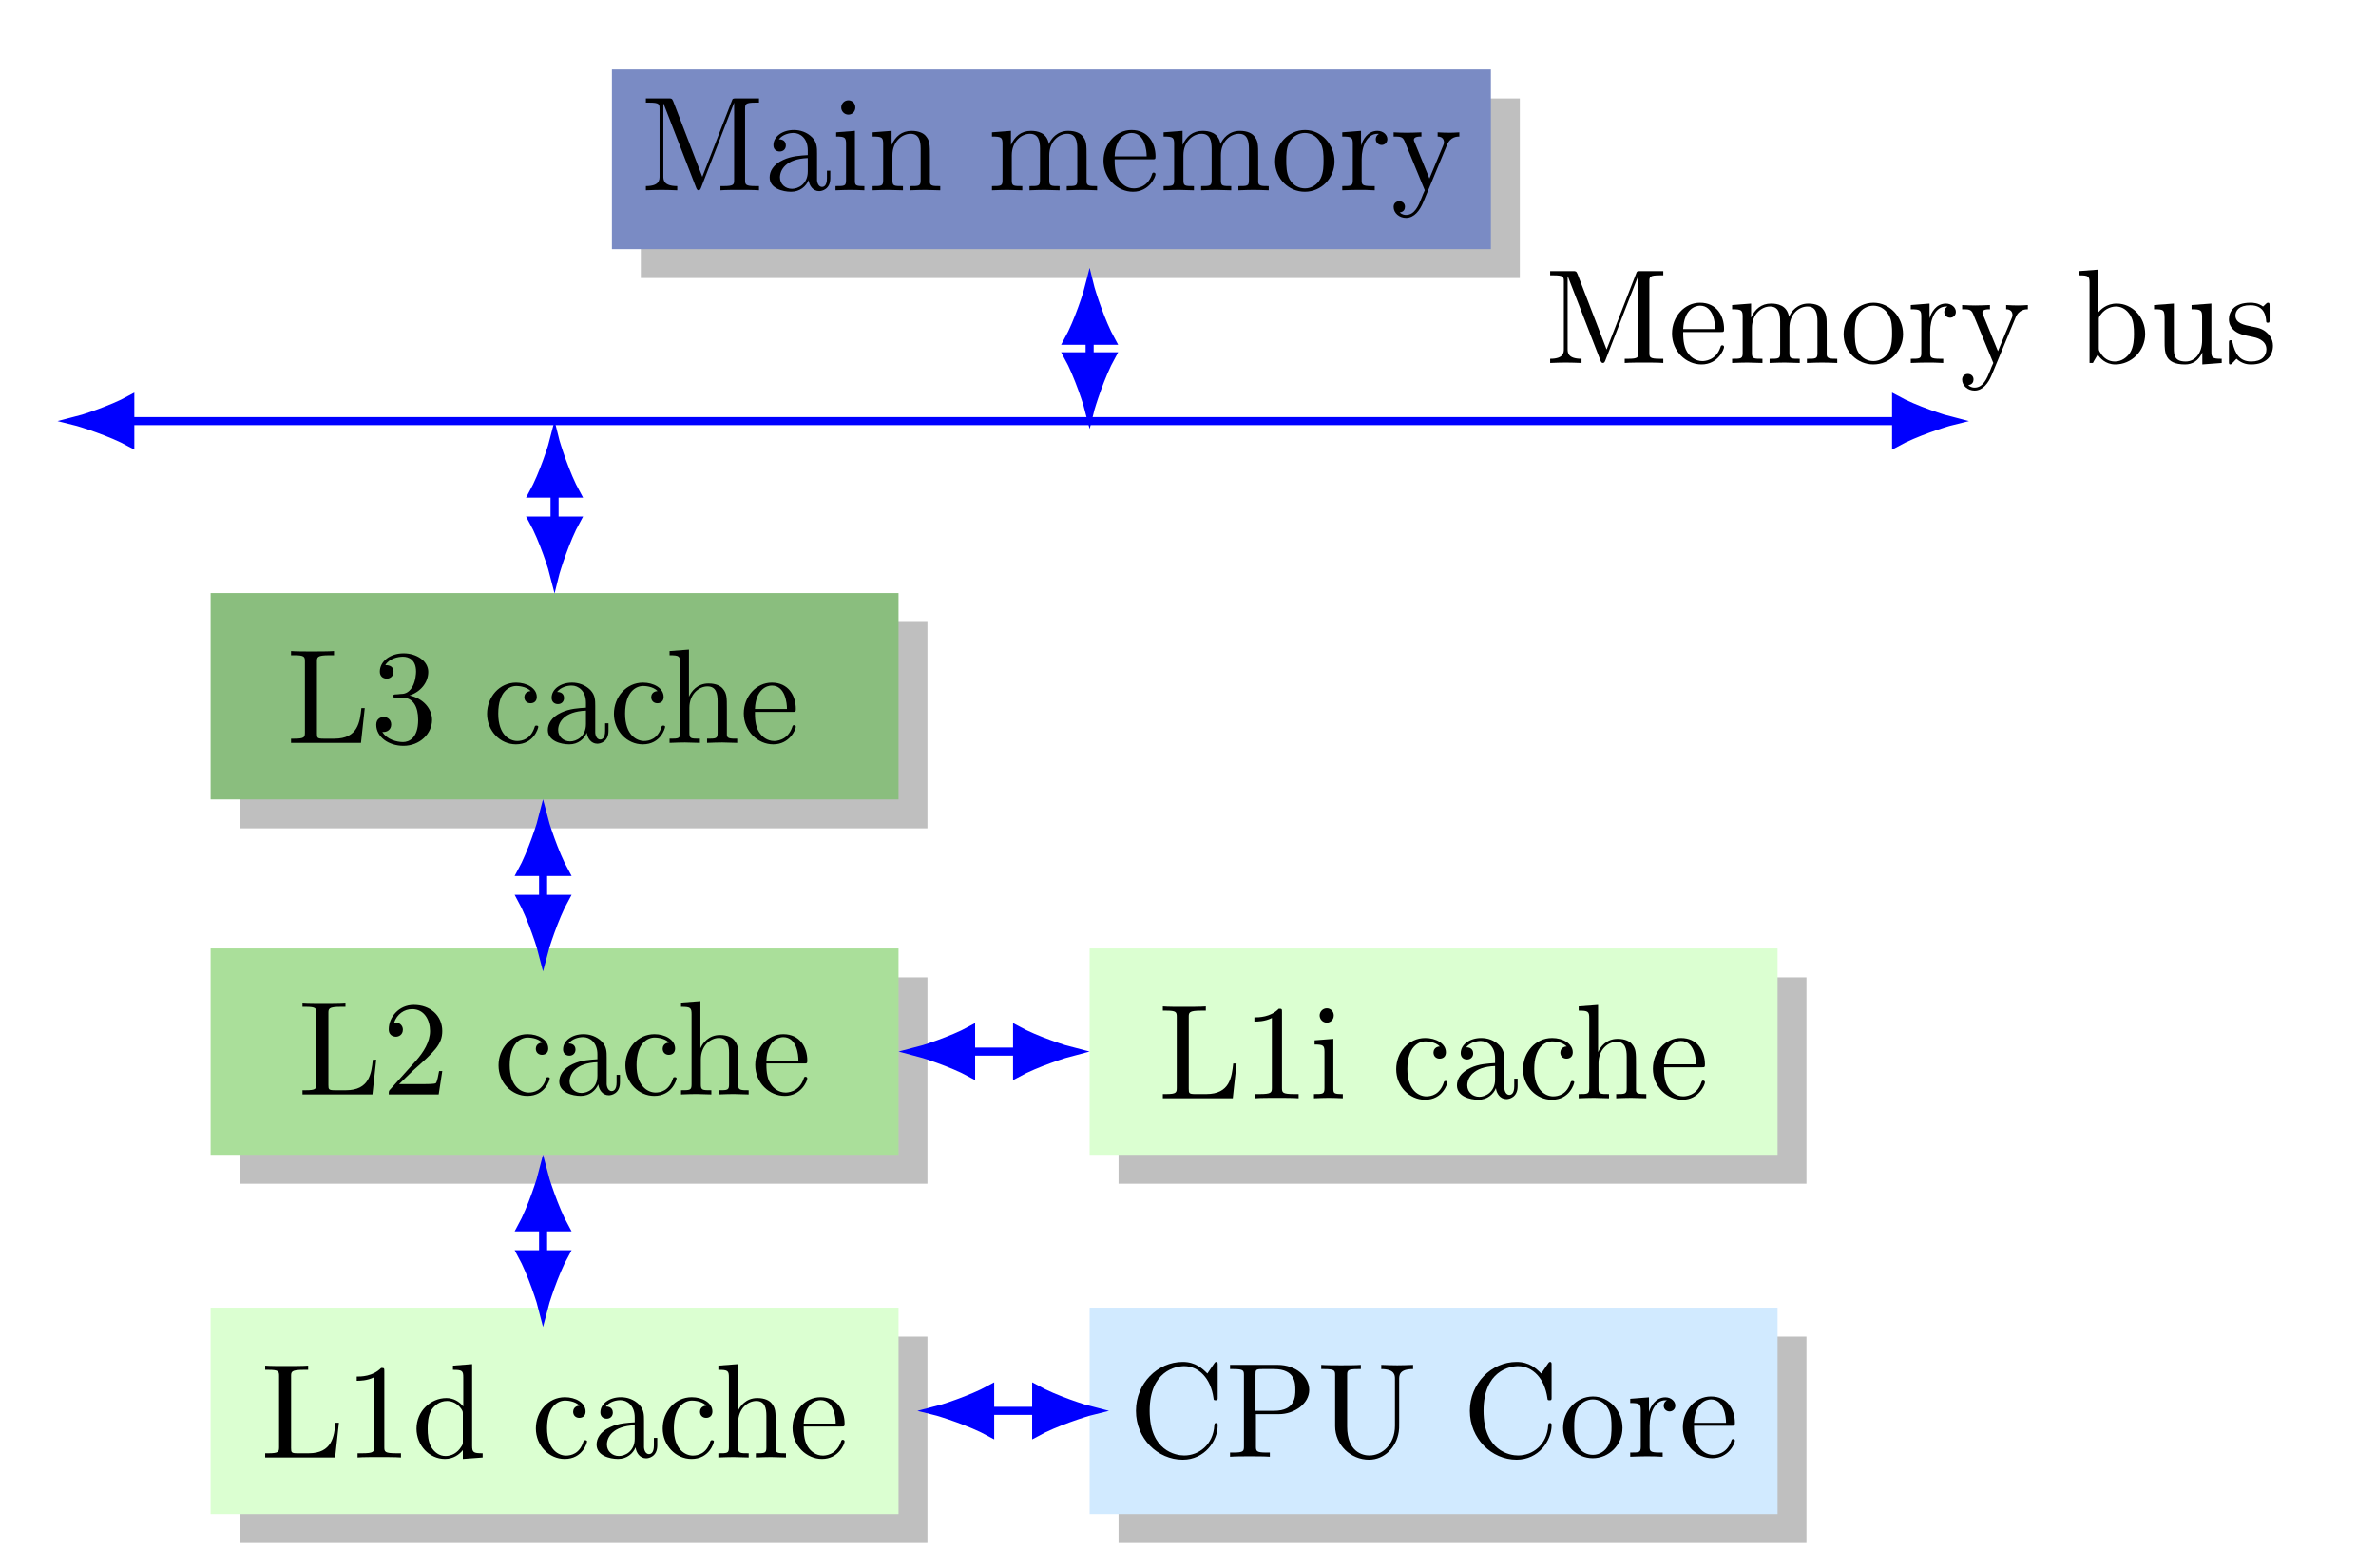
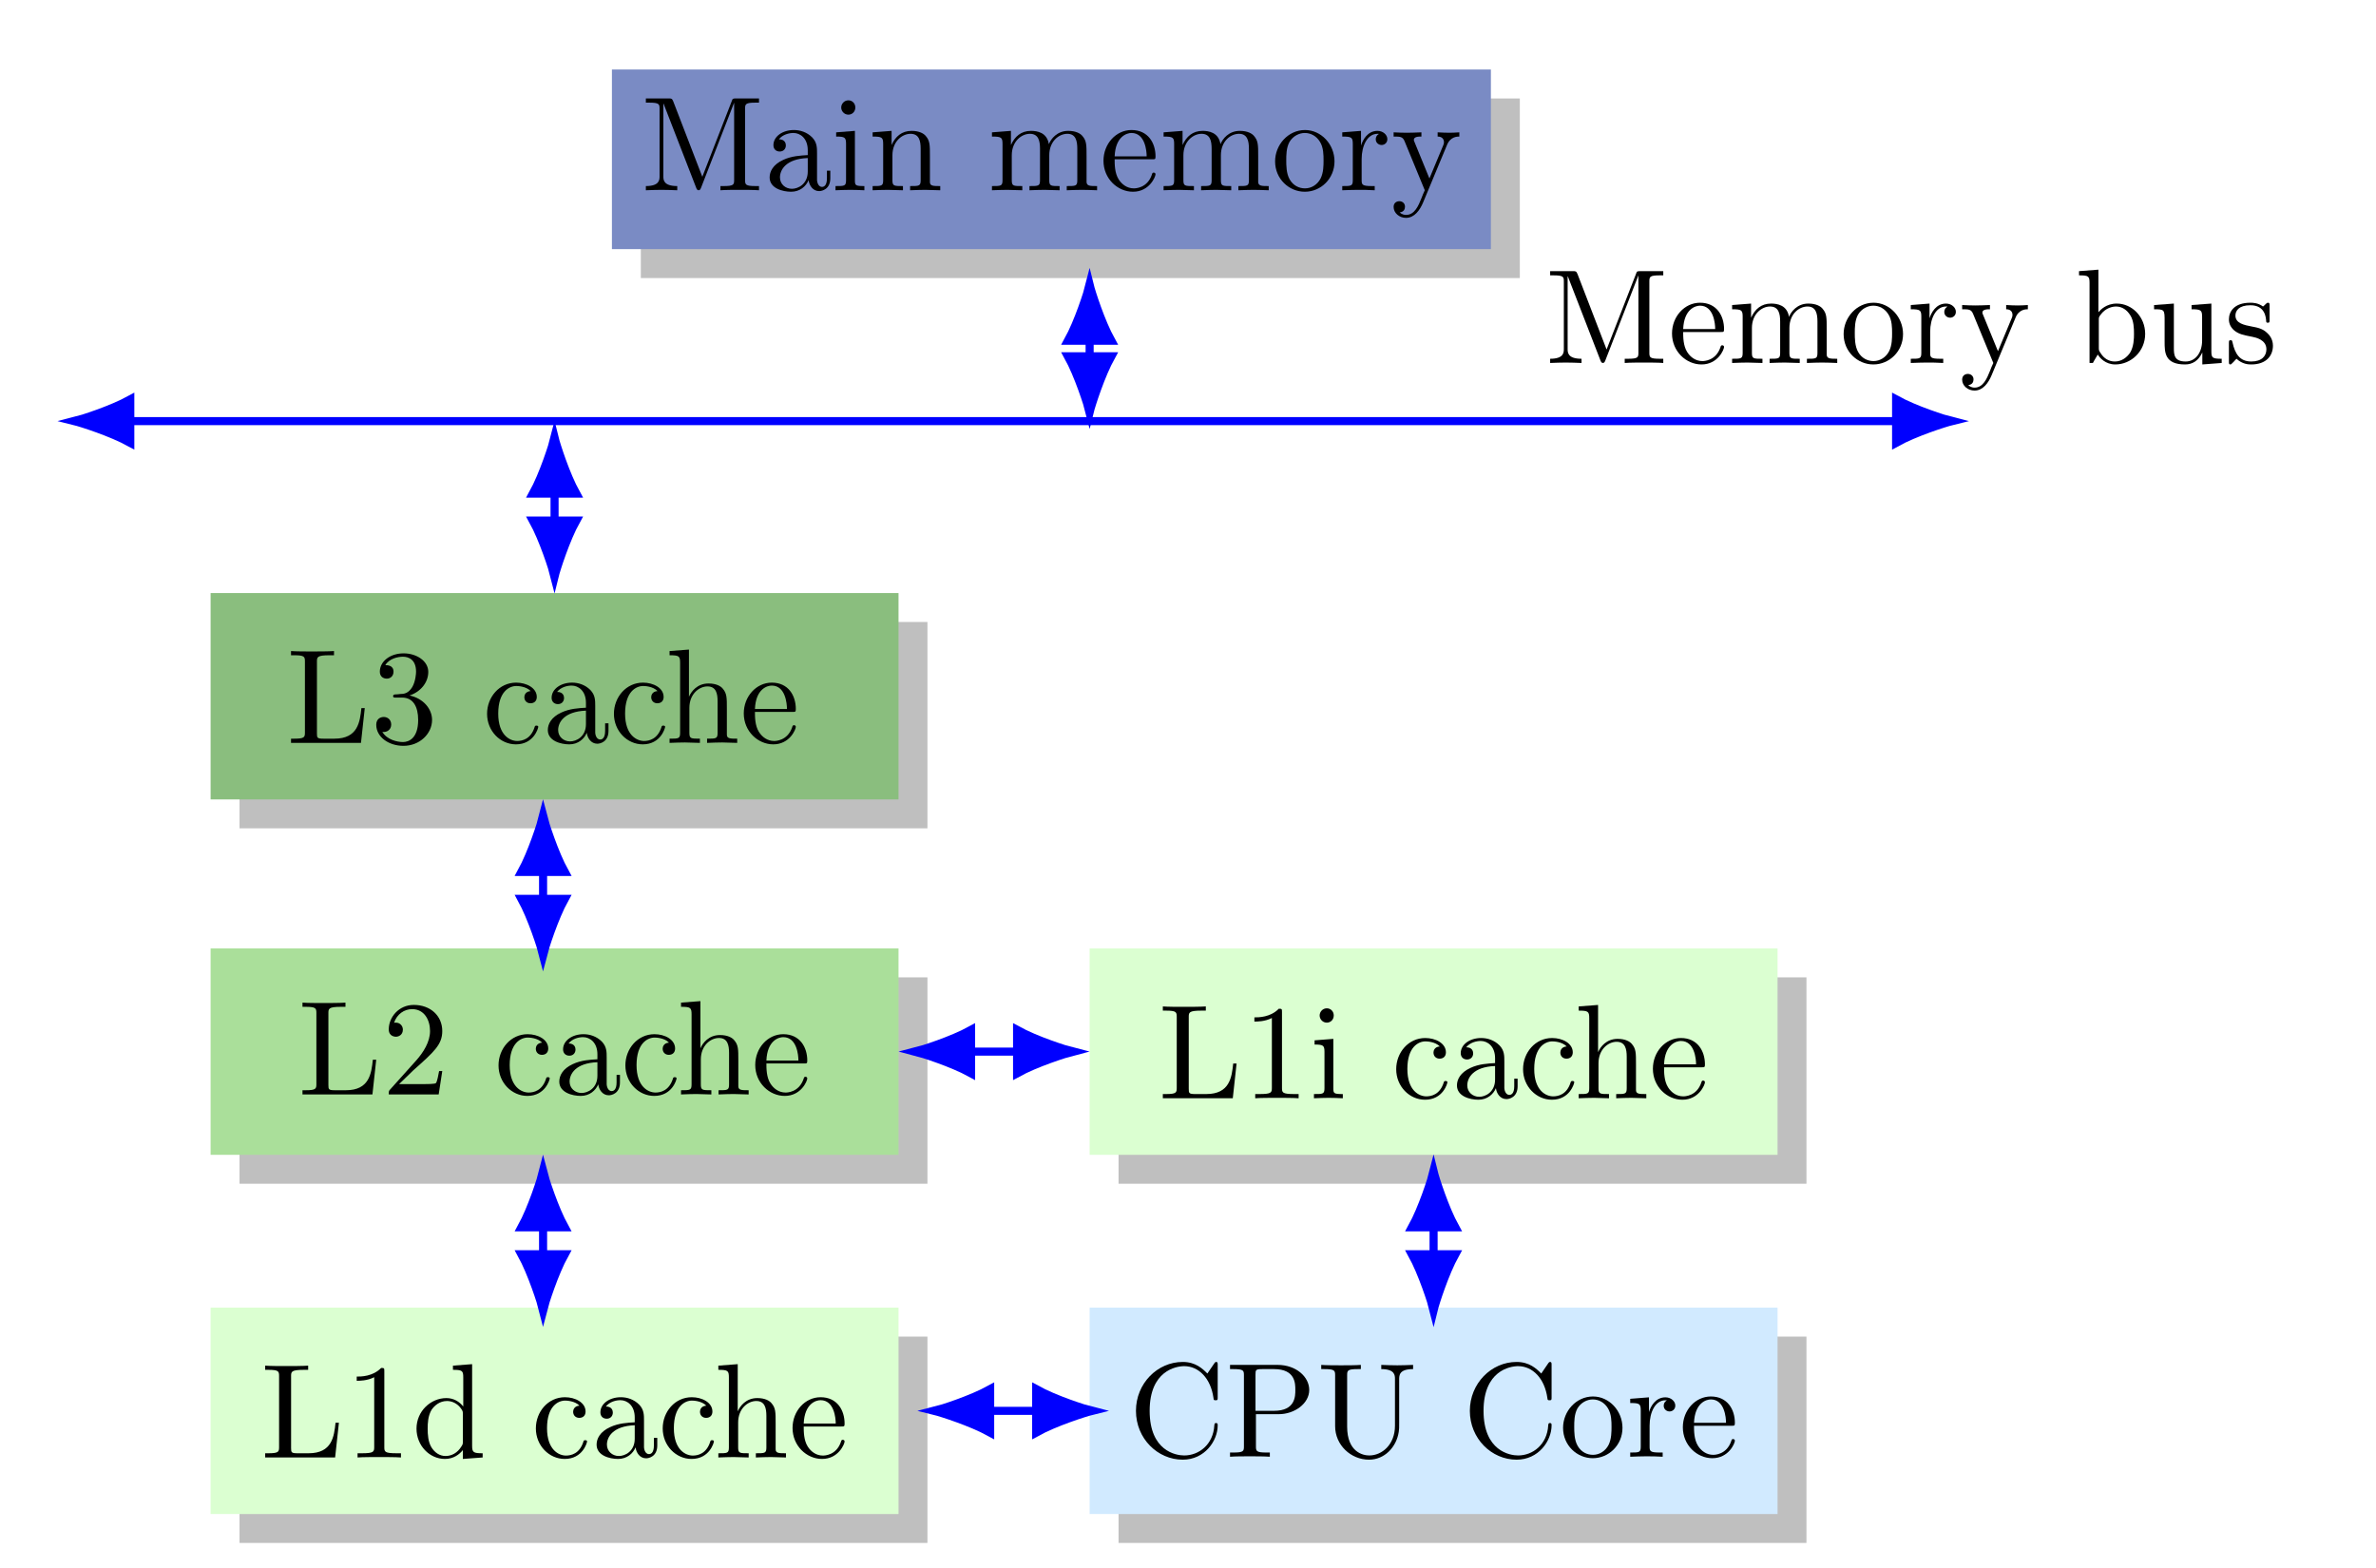
<svg xmlns="http://www.w3.org/2000/svg" xmlns:xlink="http://www.w3.org/1999/xlink" width="176.232pt" height="116.293pt" viewBox="0 0 176.232 116.293">
  <defs>
    <g>
      <g id="glyph-0-0">
        <path d="M 0.562 -3.406 C 0.562 -1.344 2.172 0.219 4.031 0.219 C 5.656 0.219 6.625 -1.172 6.625 -2.328 C 6.625 -2.422 6.625 -2.5 6.5 -2.5 C 6.391 -2.5 6.391 -2.438 6.375 -2.328 C 6.297 -0.906 5.234 -0.094 4.141 -0.094 C 3.531 -0.094 1.578 -0.422 1.578 -3.406 C 1.578 -6.375 3.531 -6.719 4.141 -6.719 C 5.219 -6.719 6.109 -5.812 6.312 -4.359 C 6.328 -4.219 6.328 -4.188 6.469 -4.188 C 6.625 -4.188 6.625 -4.219 6.625 -4.422 L 6.625 -6.781 C 6.625 -6.953 6.625 -7.031 6.516 -7.031 C 6.484 -7.031 6.438 -7.031 6.359 -6.906 L 5.859 -6.172 C 5.5 -6.531 4.984 -7.031 4.031 -7.031 C 2.156 -7.031 0.562 -5.438 0.562 -3.406 Z M 0.562 -3.406 " />
      </g>
      <g id="glyph-0-1">
        <path d="M 2.266 -3.156 L 3.953 -3.156 C 5.141 -3.156 6.219 -3.953 6.219 -4.953 C 6.219 -5.938 5.234 -6.812 3.875 -6.812 L 0.344 -6.812 L 0.344 -6.5 L 0.594 -6.5 C 1.359 -6.5 1.375 -6.391 1.375 -6.031 L 1.375 -0.781 C 1.375 -0.422 1.359 -0.312 0.594 -0.312 L 0.344 -0.312 L 0.344 0 C 0.703 -0.031 1.438 -0.031 1.812 -0.031 C 2.188 -0.031 2.938 -0.031 3.297 0 L 3.297 -0.312 L 3.047 -0.312 C 2.281 -0.312 2.266 -0.422 2.266 -0.781 Z M 2.234 -3.406 L 2.234 -6.094 C 2.234 -6.438 2.25 -6.5 2.719 -6.5 L 3.609 -6.5 C 5.188 -6.5 5.188 -5.438 5.188 -4.953 C 5.188 -4.484 5.188 -3.406 3.609 -3.406 Z M 2.234 -3.406 " />
      </g>
      <g id="glyph-0-2">
        <path d="M 5.797 -2.297 C 5.797 -0.891 4.828 -0.094 3.891 -0.094 C 3.422 -0.094 2.25 -0.344 2.25 -2.234 L 2.25 -6.031 C 2.25 -6.391 2.266 -6.5 3.031 -6.5 L 3.266 -6.5 L 3.266 -6.812 C 2.922 -6.781 2.188 -6.781 1.797 -6.781 C 1.422 -6.781 0.672 -6.781 0.328 -6.812 L 0.328 -6.5 L 0.562 -6.5 C 1.328 -6.5 1.359 -6.391 1.359 -6.031 L 1.359 -2.266 C 1.359 -0.875 2.516 0.219 3.875 0.219 C 5.016 0.219 5.906 -0.703 6.078 -1.844 C 6.109 -2.047 6.109 -2.141 6.109 -2.531 L 6.109 -5.719 C 6.109 -6.047 6.109 -6.5 7.141 -6.5 L 7.141 -6.812 C 6.781 -6.797 6.297 -6.781 5.969 -6.781 C 5.609 -6.781 5.141 -6.797 4.781 -6.812 L 4.781 -6.5 C 5.797 -6.5 5.797 -6.031 5.797 -5.766 Z M 5.797 -2.297 " />
      </g>
      <g id="glyph-0-3">
        <path d="M 4.688 -2.141 C 4.688 -3.406 3.703 -4.469 2.5 -4.469 C 1.25 -4.469 0.281 -3.375 0.281 -2.141 C 0.281 -0.844 1.312 0.109 2.484 0.109 C 3.688 0.109 4.688 -0.875 4.688 -2.141 Z M 2.5 -0.141 C 2.062 -0.141 1.625 -0.344 1.359 -0.812 C 1.109 -1.25 1.109 -1.859 1.109 -2.219 C 1.109 -2.609 1.109 -3.141 1.344 -3.578 C 1.609 -4.031 2.078 -4.25 2.484 -4.25 C 2.922 -4.25 3.344 -4.031 3.609 -3.594 C 3.875 -3.172 3.875 -2.594 3.875 -2.219 C 3.875 -1.859 3.875 -1.312 3.656 -0.875 C 3.422 -0.422 2.984 -0.141 2.5 -0.141 Z M 2.5 -0.141 " />
      </g>
      <g id="glyph-0-4">
        <path d="M 1.672 -3.312 L 1.672 -4.406 L 0.281 -4.297 L 0.281 -3.984 C 0.984 -3.984 1.062 -3.922 1.062 -3.422 L 1.062 -0.75 C 1.062 -0.312 0.953 -0.312 0.281 -0.312 L 0.281 0 C 0.672 -0.016 1.141 -0.031 1.422 -0.031 C 1.812 -0.031 2.281 -0.031 2.688 0 L 2.688 -0.312 L 2.469 -0.312 C 1.734 -0.312 1.719 -0.422 1.719 -0.781 L 1.719 -2.312 C 1.719 -3.297 2.141 -4.188 2.891 -4.188 C 2.953 -4.188 2.984 -4.188 3 -4.172 C 2.969 -4.172 2.766 -4.047 2.766 -3.781 C 2.766 -3.516 2.984 -3.359 3.203 -3.359 C 3.375 -3.359 3.625 -3.484 3.625 -3.797 C 3.625 -4.109 3.312 -4.406 2.891 -4.406 C 2.156 -4.406 1.797 -3.734 1.672 -3.312 Z M 1.672 -3.312 " />
      </g>
      <g id="glyph-0-5">
        <path d="M 1.109 -2.516 C 1.172 -4 2.016 -4.25 2.359 -4.25 C 3.375 -4.25 3.484 -2.906 3.484 -2.516 Z M 1.109 -2.297 L 3.891 -2.297 C 4.109 -2.297 4.141 -2.297 4.141 -2.516 C 4.141 -3.5 3.594 -4.469 2.359 -4.469 C 1.203 -4.469 0.281 -3.438 0.281 -2.188 C 0.281 -0.859 1.328 0.109 2.469 0.109 C 3.688 0.109 4.141 -1 4.141 -1.188 C 4.141 -1.281 4.062 -1.312 4 -1.312 C 3.922 -1.312 3.891 -1.25 3.875 -1.172 C 3.531 -0.141 2.625 -0.141 2.531 -0.141 C 2.031 -0.141 1.641 -0.438 1.406 -0.812 C 1.109 -1.281 1.109 -1.938 1.109 -2.297 Z M 1.109 -2.297 " />
      </g>
      <g id="glyph-0-6">
        <path d="M 2.406 -6.594 C 2.312 -6.812 2.281 -6.812 2.047 -6.812 L 0.375 -6.812 L 0.375 -6.5 L 0.609 -6.5 C 1.375 -6.5 1.391 -6.391 1.391 -6.031 L 1.391 -1.047 C 1.391 -0.781 1.391 -0.312 0.375 -0.312 L 0.375 0 C 0.719 -0.016 1.203 -0.031 1.531 -0.031 C 1.859 -0.031 2.359 -0.016 2.703 0 L 2.703 -0.312 C 1.672 -0.312 1.672 -0.781 1.672 -1.047 L 1.672 -6.422 L 1.688 -6.422 L 4.094 -0.219 C 4.141 -0.094 4.188 0 4.281 0 C 4.391 0 4.422 -0.078 4.469 -0.188 L 6.922 -6.5 L 6.922 -0.781 C 6.922 -0.422 6.906 -0.312 6.141 -0.312 L 5.906 -0.312 L 5.906 0 C 6.266 -0.031 6.953 -0.031 7.344 -0.031 C 7.719 -0.031 8.391 -0.031 8.766 0 L 8.766 -0.312 L 8.516 -0.312 C 7.75 -0.312 7.734 -0.422 7.734 -0.781 L 7.734 -6.031 C 7.734 -6.391 7.75 -6.5 8.516 -6.5 L 8.766 -6.5 L 8.766 -6.812 L 7.078 -6.812 C 6.812 -6.812 6.812 -6.797 6.75 -6.625 L 4.562 -1 Z M 2.406 -6.594 " />
      </g>
      <g id="glyph-0-7">
        <path d="M 3.312 -0.75 C 3.359 -0.359 3.625 0.062 4.094 0.062 C 4.312 0.062 4.922 -0.078 4.922 -0.891 L 4.922 -1.453 L 4.672 -1.453 L 4.672 -0.891 C 4.672 -0.312 4.422 -0.25 4.312 -0.25 C 3.984 -0.25 3.938 -0.703 3.938 -0.75 L 3.938 -2.734 C 3.938 -3.156 3.938 -3.547 3.578 -3.922 C 3.188 -4.312 2.688 -4.469 2.219 -4.469 C 1.391 -4.469 0.703 -4 0.703 -3.344 C 0.703 -3.047 0.906 -2.875 1.172 -2.875 C 1.453 -2.875 1.625 -3.078 1.625 -3.328 C 1.625 -3.453 1.578 -3.781 1.109 -3.781 C 1.391 -4.141 1.875 -4.25 2.188 -4.25 C 2.688 -4.25 3.25 -3.859 3.25 -2.969 L 3.25 -2.609 C 2.734 -2.578 2.047 -2.547 1.422 -2.25 C 0.672 -1.906 0.422 -1.391 0.422 -0.953 C 0.422 -0.141 1.391 0.109 2.016 0.109 C 2.672 0.109 3.125 -0.297 3.312 -0.75 Z M 3.25 -2.391 L 3.25 -1.391 C 3.25 -0.453 2.531 -0.109 2.078 -0.109 C 1.594 -0.109 1.188 -0.453 1.188 -0.953 C 1.188 -1.5 1.609 -2.328 3.25 -2.391 Z M 3.25 -2.391 " />
      </g>
      <g id="glyph-0-8">
        <path d="M 1.766 -4.406 L 0.375 -4.297 L 0.375 -3.984 C 1.016 -3.984 1.109 -3.922 1.109 -3.438 L 1.109 -0.75 C 1.109 -0.312 1 -0.312 0.328 -0.312 L 0.328 0 C 0.641 -0.016 1.188 -0.031 1.422 -0.031 C 1.781 -0.031 2.125 -0.016 2.469 0 L 2.469 -0.312 C 1.797 -0.312 1.766 -0.359 1.766 -0.75 Z M 1.797 -6.141 C 1.797 -6.453 1.562 -6.672 1.281 -6.672 C 0.969 -6.672 0.75 -6.406 0.75 -6.141 C 0.75 -5.875 0.969 -5.609 1.281 -5.609 C 1.562 -5.609 1.797 -5.828 1.797 -6.141 Z M 1.797 -6.141 " />
      </g>
      <g id="glyph-0-9">
        <path d="M 1.094 -3.422 L 1.094 -0.75 C 1.094 -0.312 0.984 -0.312 0.312 -0.312 L 0.312 0 C 0.672 -0.016 1.172 -0.031 1.453 -0.031 C 1.703 -0.031 2.219 -0.016 2.562 0 L 2.562 -0.312 C 1.891 -0.312 1.781 -0.312 1.781 -0.75 L 1.781 -2.594 C 1.781 -3.625 2.5 -4.188 3.125 -4.188 C 3.766 -4.188 3.875 -3.656 3.875 -3.078 L 3.875 -0.75 C 3.875 -0.312 3.766 -0.312 3.094 -0.312 L 3.094 0 C 3.438 -0.016 3.953 -0.031 4.219 -0.031 C 4.469 -0.031 5 -0.016 5.328 0 L 5.328 -0.312 C 4.812 -0.312 4.562 -0.312 4.562 -0.609 L 4.562 -2.516 C 4.562 -3.375 4.562 -3.672 4.25 -4.031 C 4.109 -4.203 3.781 -4.406 3.203 -4.406 C 2.469 -4.406 2 -3.984 1.719 -3.359 L 1.719 -4.406 L 0.312 -4.297 L 0.312 -3.984 C 1.016 -3.984 1.094 -3.922 1.094 -3.422 Z M 1.094 -3.422 " />
      </g>
      <g id="glyph-0-10">
        <path d="M 1.094 -3.422 L 1.094 -0.75 C 1.094 -0.312 0.984 -0.312 0.312 -0.312 L 0.312 0 C 0.672 -0.016 1.172 -0.031 1.453 -0.031 C 1.703 -0.031 2.219 -0.016 2.562 0 L 2.562 -0.312 C 1.891 -0.312 1.781 -0.312 1.781 -0.75 L 1.781 -2.594 C 1.781 -3.625 2.5 -4.188 3.125 -4.188 C 3.766 -4.188 3.875 -3.656 3.875 -3.078 L 3.875 -0.75 C 3.875 -0.312 3.766 -0.312 3.094 -0.312 L 3.094 0 C 3.438 -0.016 3.953 -0.031 4.219 -0.031 C 4.469 -0.031 5 -0.016 5.328 0 L 5.328 -0.312 C 4.672 -0.312 4.562 -0.312 4.562 -0.75 L 4.562 -2.594 C 4.562 -3.625 5.266 -4.188 5.906 -4.188 C 6.531 -4.188 6.641 -3.656 6.641 -3.078 L 6.641 -0.75 C 6.641 -0.312 6.531 -0.312 5.859 -0.312 L 5.859 0 C 6.203 -0.016 6.719 -0.031 6.984 -0.031 C 7.25 -0.031 7.766 -0.016 8.109 0 L 8.109 -0.312 C 7.594 -0.312 7.344 -0.312 7.328 -0.609 L 7.328 -2.516 C 7.328 -3.375 7.328 -3.672 7.016 -4.031 C 6.875 -4.203 6.547 -4.406 5.969 -4.406 C 5.141 -4.406 4.688 -3.812 4.531 -3.422 C 4.391 -4.297 3.656 -4.406 3.203 -4.406 C 2.469 -4.406 2 -3.984 1.719 -3.359 L 1.719 -4.406 L 0.312 -4.297 L 0.312 -3.984 C 1.016 -3.984 1.094 -3.922 1.094 -3.422 Z M 1.094 -3.422 " />
      </g>
      <g id="glyph-0-11">
        <path d="M 4.141 -3.344 C 4.391 -3.984 4.906 -3.984 5.062 -3.984 L 5.062 -4.297 C 4.828 -4.281 4.547 -4.266 4.312 -4.266 C 4.141 -4.266 3.672 -4.281 3.453 -4.297 L 3.453 -3.984 C 3.766 -3.984 3.922 -3.812 3.922 -3.562 C 3.922 -3.453 3.906 -3.438 3.859 -3.312 L 2.844 -0.875 L 1.75 -3.547 C 1.703 -3.656 1.688 -3.688 1.688 -3.734 C 1.688 -3.984 2.047 -3.984 2.25 -3.984 L 2.25 -4.297 C 1.984 -4.281 1.328 -4.266 1.156 -4.266 C 0.891 -4.266 0.484 -4.281 0.188 -4.297 L 0.188 -3.984 C 0.672 -3.984 0.859 -3.984 1 -3.641 L 2.5 0 C 2.438 0.125 2.297 0.453 2.25 0.594 C 2.031 1.141 1.75 1.828 1.109 1.828 C 1.062 1.828 0.828 1.828 0.641 1.641 C 0.953 1.609 1.031 1.391 1.031 1.219 C 1.031 0.969 0.844 0.812 0.609 0.812 C 0.406 0.812 0.188 0.938 0.188 1.234 C 0.188 1.688 0.609 2.047 1.109 2.047 C 1.734 2.047 2.141 1.469 2.375 0.906 Z M 4.141 -3.344 " />
      </g>
      <g id="glyph-0-12">
        <path d="M 5.797 -2.578 L 5.547 -2.578 C 5.438 -1.562 5.297 -0.312 3.547 -0.312 L 2.734 -0.312 C 2.266 -0.312 2.25 -0.375 2.25 -0.703 L 2.25 -6.016 C 2.25 -6.359 2.25 -6.5 3.188 -6.5 L 3.516 -6.5 L 3.516 -6.812 C 3.156 -6.781 2.25 -6.781 1.844 -6.781 C 1.453 -6.781 0.672 -6.781 0.328 -6.812 L 0.328 -6.5 L 0.562 -6.5 C 1.328 -6.5 1.359 -6.391 1.359 -6.031 L 1.359 -0.781 C 1.359 -0.422 1.328 -0.312 0.562 -0.312 L 0.328 -0.312 L 0.328 0 L 5.516 0 Z M 5.797 -2.578 " />
      </g>
      <g id="glyph-0-13">
        <path d="M 2.938 -6.375 C 2.938 -6.625 2.938 -6.641 2.703 -6.641 C 2.078 -6 1.203 -6 0.891 -6 L 0.891 -5.688 C 1.094 -5.688 1.672 -5.688 2.188 -5.953 L 2.188 -0.781 C 2.188 -0.422 2.156 -0.312 1.266 -0.312 L 0.953 -0.312 L 0.953 0 C 1.297 -0.031 2.156 -0.031 2.562 -0.031 C 2.953 -0.031 3.828 -0.031 4.172 0 L 4.172 -0.312 L 3.859 -0.312 C 2.953 -0.312 2.938 -0.422 2.938 -0.781 Z M 2.938 -6.375 " />
      </g>
      <g id="glyph-0-14">
        <path d="M 1.172 -2.172 C 1.172 -3.797 1.984 -4.219 2.516 -4.219 C 2.609 -4.219 3.234 -4.203 3.578 -3.844 C 3.172 -3.812 3.109 -3.516 3.109 -3.391 C 3.109 -3.125 3.297 -2.938 3.562 -2.938 C 3.828 -2.938 4.031 -3.094 4.031 -3.406 C 4.031 -4.078 3.266 -4.469 2.5 -4.469 C 1.25 -4.469 0.344 -3.391 0.344 -2.156 C 0.344 -0.875 1.328 0.109 2.484 0.109 C 3.812 0.109 4.141 -1.094 4.141 -1.188 C 4.141 -1.281 4.031 -1.281 4 -1.281 C 3.922 -1.281 3.891 -1.25 3.875 -1.188 C 3.594 -0.266 2.938 -0.141 2.578 -0.141 C 2.047 -0.141 1.172 -0.562 1.172 -2.172 Z M 1.172 -2.172 " />
      </g>
      <g id="glyph-0-15">
        <path d="M 1.094 -0.75 C 1.094 -0.312 0.984 -0.312 0.312 -0.312 L 0.312 0 C 0.672 -0.016 1.172 -0.031 1.453 -0.031 C 1.703 -0.031 2.219 -0.016 2.562 0 L 2.562 -0.312 C 1.891 -0.312 1.781 -0.312 1.781 -0.75 L 1.781 -2.594 C 1.781 -3.625 2.5 -4.188 3.125 -4.188 C 3.766 -4.188 3.875 -3.656 3.875 -3.078 L 3.875 -0.75 C 3.875 -0.312 3.766 -0.312 3.094 -0.312 L 3.094 0 C 3.438 -0.016 3.953 -0.031 4.219 -0.031 C 4.469 -0.031 5 -0.016 5.328 0 L 5.328 -0.312 C 4.812 -0.312 4.562 -0.312 4.562 -0.609 L 4.562 -2.516 C 4.562 -3.375 4.562 -3.672 4.25 -4.031 C 4.109 -4.203 3.781 -4.406 3.203 -4.406 C 2.359 -4.406 1.922 -3.812 1.75 -3.422 L 1.75 -6.922 L 0.312 -6.812 L 0.312 -6.5 C 1.016 -6.5 1.094 -6.438 1.094 -5.938 Z M 1.094 -0.75 " />
      </g>
      <g id="glyph-0-16">
        <path d="M 1.719 -3.766 L 1.719 -6.922 L 0.281 -6.812 L 0.281 -6.5 C 0.984 -6.5 1.062 -6.438 1.062 -5.938 L 1.062 0 L 1.312 0 C 1.312 -0.016 1.391 -0.156 1.672 -0.625 C 1.812 -0.391 2.234 0.109 2.969 0.109 C 4.156 0.109 5.188 -0.875 5.188 -2.156 C 5.188 -3.422 4.219 -4.406 3.078 -4.406 C 2.297 -4.406 1.875 -3.938 1.719 -3.766 Z M 1.75 -1.141 L 1.75 -3.188 C 1.75 -3.375 1.75 -3.391 1.859 -3.547 C 2.25 -4.109 2.797 -4.188 3.031 -4.188 C 3.484 -4.188 3.844 -3.922 4.078 -3.547 C 4.344 -3.141 4.359 -2.578 4.359 -2.156 C 4.359 -1.797 4.344 -1.203 4.062 -0.75 C 3.844 -0.438 3.469 -0.109 2.938 -0.109 C 2.484 -0.109 2.125 -0.344 1.891 -0.719 C 1.75 -0.922 1.75 -0.953 1.75 -1.141 Z M 1.75 -1.141 " />
      </g>
      <g id="glyph-0-17">
        <path d="M 3.891 -0.781 L 3.891 0.109 L 5.328 0 L 5.328 -0.312 C 4.641 -0.312 4.562 -0.375 4.562 -0.875 L 4.562 -4.406 L 3.094 -4.297 L 3.094 -3.984 C 3.781 -3.984 3.875 -3.922 3.875 -3.422 L 3.875 -1.656 C 3.875 -0.781 3.391 -0.109 2.656 -0.109 C 1.828 -0.109 1.781 -0.578 1.781 -1.094 L 1.781 -4.406 L 0.312 -4.297 L 0.312 -3.984 C 1.094 -3.984 1.094 -3.953 1.094 -3.078 L 1.094 -1.578 C 1.094 -0.797 1.094 0.109 2.609 0.109 C 3.172 0.109 3.609 -0.172 3.891 -0.781 Z M 3.891 -0.781 " />
      </g>
      <g id="glyph-0-18">
        <path d="M 2.078 -1.938 C 2.297 -1.891 3.109 -1.734 3.109 -1.016 C 3.109 -0.516 2.766 -0.109 1.984 -0.109 C 1.141 -0.109 0.781 -0.672 0.594 -1.531 C 0.562 -1.656 0.562 -1.688 0.453 -1.688 C 0.328 -1.688 0.328 -1.625 0.328 -1.453 L 0.328 -0.125 C 0.328 0.047 0.328 0.109 0.438 0.109 C 0.484 0.109 0.5 0.094 0.688 -0.094 C 0.703 -0.109 0.703 -0.125 0.891 -0.312 C 1.328 0.094 1.781 0.109 1.984 0.109 C 3.125 0.109 3.594 -0.562 3.594 -1.281 C 3.594 -1.797 3.297 -2.109 3.172 -2.219 C 2.844 -2.547 2.453 -2.625 2.031 -2.703 C 1.469 -2.812 0.812 -2.938 0.812 -3.516 C 0.812 -3.875 1.062 -4.281 1.922 -4.281 C 3.016 -4.281 3.078 -3.375 3.094 -3.078 C 3.094 -2.984 3.188 -2.984 3.203 -2.984 C 3.344 -2.984 3.344 -3.031 3.344 -3.219 L 3.344 -4.234 C 3.344 -4.391 3.344 -4.469 3.234 -4.469 C 3.188 -4.469 3.156 -4.469 3.031 -4.344 C 3 -4.312 2.906 -4.219 2.859 -4.188 C 2.484 -4.469 2.078 -4.469 1.922 -4.469 C 0.703 -4.469 0.328 -3.797 0.328 -3.234 C 0.328 -2.891 0.484 -2.609 0.75 -2.391 C 1.078 -2.141 1.359 -2.078 2.078 -1.938 Z M 2.078 -1.938 " />
      </g>
      <g id="glyph-0-19">
        <path d="M 3.781 -0.547 L 3.781 0.109 L 5.25 0 L 5.25 -0.312 C 4.562 -0.312 4.469 -0.375 4.469 -0.875 L 4.469 -6.922 L 3.047 -6.812 L 3.047 -6.5 C 3.734 -6.5 3.812 -6.438 3.812 -5.938 L 3.812 -3.781 C 3.531 -4.141 3.094 -4.406 2.562 -4.406 C 1.391 -4.406 0.344 -3.422 0.344 -2.141 C 0.344 -0.875 1.312 0.109 2.453 0.109 C 3.094 0.109 3.531 -0.234 3.781 -0.547 Z M 3.781 -3.219 L 3.781 -1.172 C 3.781 -1 3.781 -0.984 3.672 -0.812 C 3.375 -0.328 2.938 -0.109 2.5 -0.109 C 2.047 -0.109 1.688 -0.375 1.453 -0.75 C 1.203 -1.156 1.172 -1.719 1.172 -2.141 C 1.172 -2.5 1.188 -3.094 1.469 -3.547 C 1.688 -3.859 2.062 -4.188 2.609 -4.188 C 2.953 -4.188 3.375 -4.031 3.672 -3.594 C 3.781 -3.422 3.781 -3.406 3.781 -3.219 Z M 3.781 -3.219 " />
      </g>
      <g id="glyph-0-20">
        <path d="M 1.266 -0.766 L 2.328 -1.797 C 3.875 -3.172 4.469 -3.703 4.469 -4.703 C 4.469 -5.844 3.578 -6.641 2.359 -6.641 C 1.234 -6.641 0.5 -5.719 0.5 -4.828 C 0.5 -4.281 1 -4.281 1.031 -4.281 C 1.203 -4.281 1.547 -4.391 1.547 -4.812 C 1.547 -5.062 1.359 -5.328 1.016 -5.328 C 0.938 -5.328 0.922 -5.328 0.891 -5.312 C 1.109 -5.969 1.656 -6.328 2.234 -6.328 C 3.141 -6.328 3.562 -5.516 3.562 -4.703 C 3.562 -3.906 3.078 -3.125 2.516 -2.5 L 0.609 -0.375 C 0.5 -0.266 0.5 -0.234 0.5 0 L 4.203 0 L 4.469 -1.734 L 4.234 -1.734 C 4.172 -1.438 4.109 -1 4 -0.844 C 3.938 -0.766 3.281 -0.766 3.062 -0.766 Z M 1.266 -0.766 " />
      </g>
      <g id="glyph-0-21">
        <path d="M 2.891 -3.516 C 3.703 -3.781 4.281 -4.469 4.281 -5.266 C 4.281 -6.078 3.406 -6.641 2.453 -6.641 C 1.453 -6.641 0.688 -6.047 0.688 -5.281 C 0.688 -4.953 0.906 -4.766 1.203 -4.766 C 1.5 -4.766 1.703 -4.984 1.703 -5.281 C 1.703 -5.766 1.234 -5.766 1.094 -5.766 C 1.391 -6.266 2.047 -6.391 2.406 -6.391 C 2.828 -6.391 3.375 -6.172 3.375 -5.281 C 3.375 -5.156 3.344 -4.578 3.094 -4.141 C 2.797 -3.656 2.453 -3.625 2.203 -3.625 C 2.125 -3.609 1.891 -3.594 1.812 -3.594 C 1.734 -3.578 1.672 -3.562 1.672 -3.469 C 1.672 -3.359 1.734 -3.359 1.906 -3.359 L 2.344 -3.359 C 3.156 -3.359 3.531 -2.688 3.531 -1.703 C 3.531 -0.344 2.844 -0.062 2.406 -0.062 C 1.969 -0.062 1.219 -0.234 0.875 -0.812 C 1.219 -0.766 1.531 -0.984 1.531 -1.359 C 1.531 -1.719 1.266 -1.922 0.984 -1.922 C 0.734 -1.922 0.422 -1.781 0.422 -1.344 C 0.422 -0.438 1.344 0.219 2.438 0.219 C 3.656 0.219 4.562 -0.688 4.562 -1.703 C 4.562 -2.516 3.922 -3.297 2.891 -3.516 Z M 2.891 -3.516 " />
      </g>
    </g>
  </defs>
  <path fill-rule="nonzero" fill="rgb(50%, 50%, 50%)" fill-opacity="0.5" d="M 82.965 87.809 L 133.988 87.809 L 133.988 72.5 L 82.965 72.5 Z M 82.965 87.809 " />
  <path fill-rule="nonzero" fill="rgb(85.695%, 100%, 81.779%)" fill-opacity="1" d="M 80.82 85.664 L 131.844 85.664 L 131.844 70.355 L 80.82 70.355 Z M 80.82 85.664 " />
  <path fill-rule="nonzero" fill="rgb(50%, 50%, 50%)" fill-opacity="0.5" d="M 82.965 114.453 L 133.988 114.453 L 133.988 99.148 L 82.965 99.148 Z M 82.965 114.453 " />
  <path fill-rule="nonzero" fill="rgb(81.898%, 91.899%, 100%)" fill-opacity="1" d="M 80.82 112.309 L 131.844 112.309 L 131.844 97 L 80.82 97 Z M 80.82 112.309 " />
  <g fill="rgb(0%, 0%, 0%)" fill-opacity="1">
    <use xlink:href="#glyph-0-0" x="83.694" y="108.059" />
    <use xlink:href="#glyph-0-1" x="90.889" y="108.059" />
    <use xlink:href="#glyph-0-2" x="97.67" y="108.059" />
  </g>
  <g fill="rgb(0%, 0%, 0%)" fill-opacity="1">
    <use xlink:href="#glyph-0-0" x="108.459" y="108.059" />
    <use xlink:href="#glyph-0-3" x="115.654" y="108.059" />
    <use xlink:href="#glyph-0-4" x="120.635" y="108.059" />
    <use xlink:href="#glyph-0-5" x="124.538" y="108.059" />
  </g>
  <path fill-rule="nonzero" fill="rgb(50%, 50%, 50%)" fill-opacity="0.5" d="M 47.531 20.625 L 112.727 20.625 L 112.727 7.305 L 47.531 7.305 Z M 47.531 20.625 " />
  <path fill-rule="nonzero" fill="rgb(47.697%, 54.346%, 76.968%)" fill-opacity="1" d="M 45.387 18.48 L 110.582 18.48 L 110.582 5.156 L 45.387 5.156 Z M 45.387 18.48 " />
  <g fill="rgb(0%, 0%, 0%)" fill-opacity="1">
    <use xlink:href="#glyph-0-6" x="47.53" y="14.114" />
    <use xlink:href="#glyph-0-7" x="56.663" y="14.114" />
    <use xlink:href="#glyph-0-8" x="61.644" y="14.114" />
    <use xlink:href="#glyph-0-9" x="64.412" y="14.114" />
  </g>
  <g fill="rgb(0%, 0%, 0%)" fill-opacity="1">
    <use xlink:href="#glyph-0-10" x="73.264" y="14.114" />
    <use xlink:href="#glyph-0-5" x="81.566" y="14.114" />
    <use xlink:href="#glyph-0-10" x="85.994" y="14.114" />
    <use xlink:href="#glyph-0-3" x="94.295" y="14.114" />
    <use xlink:href="#glyph-0-4" x="99.277" y="14.114" />
    <use xlink:href="#glyph-0-11" x="103.179" y="14.114" />
  </g>
  <g fill="rgb(0%, 0%, 0%)" fill-opacity="1">
    <use xlink:href="#glyph-0-12" x="85.922" y="81.468" />
    <use xlink:href="#glyph-0-13" x="92.149" y="81.468" />
    <use xlink:href="#glyph-0-8" x="97.13" y="81.468" />
  </g>
  <g fill="rgb(0%, 0%, 0%)" fill-opacity="1">
    <use xlink:href="#glyph-0-14" x="103.215" y="81.468" />
    <use xlink:href="#glyph-0-7" x="107.642" y="81.468" />
    <use xlink:href="#glyph-0-14" x="112.624" y="81.468" />
  </g>
  <g fill="rgb(0%, 0%, 0%)" fill-opacity="1">
    <use xlink:href="#glyph-0-15" x="116.782" y="81.468" />
    <use xlink:href="#glyph-0-5" x="122.317" y="81.468" />
  </g>
  <g fill="rgb(0%, 0%, 0%)" fill-opacity="1">
    <use xlink:href="#glyph-0-6" x="114.602" y="26.925" />
    <use xlink:href="#glyph-0-5" x="123.735" y="26.925" />
    <use xlink:href="#glyph-0-10" x="128.162" y="26.925" />
    <use xlink:href="#glyph-0-3" x="136.464" y="26.925" />
    <use xlink:href="#glyph-0-4" x="141.445" y="26.925" />
    <use xlink:href="#glyph-0-11" x="145.348" y="26.925" />
  </g>
  <g fill="rgb(0%, 0%, 0%)" fill-opacity="1">
    <use xlink:href="#glyph-0-16" x="153.923" y="26.925" />
    <use xlink:href="#glyph-0-17" x="159.459" y="26.925" />
    <use xlink:href="#glyph-0-18" x="164.994" y="26.925" />
  </g>
  <path fill-rule="nonzero" fill="rgb(50%, 50%, 50%)" fill-opacity="0.5" d="M 17.766 114.453 L 68.789 114.453 L 68.789 99.148 L 17.766 99.148 Z M 17.766 114.453 " />
  <path fill-rule="nonzero" fill="rgb(85.695%, 100%, 81.779%)" fill-opacity="1" d="M 15.621 112.309 L 66.645 112.309 L 66.645 97 L 15.621 97 Z M 15.621 112.309 " />
  <g fill="rgb(0%, 0%, 0%)" fill-opacity="1">
    <use xlink:href="#glyph-0-12" x="19.341" y="108.114" />
    <use xlink:href="#glyph-0-13" x="25.568" y="108.114" />
    <use xlink:href="#glyph-0-19" x="30.549" y="108.114" />
  </g>
  <g fill="rgb(0%, 0%, 0%)" fill-opacity="1">
    <use xlink:href="#glyph-0-14" x="39.402" y="108.114" />
    <use xlink:href="#glyph-0-7" x="43.829" y="108.114" />
    <use xlink:href="#glyph-0-14" x="48.81" y="108.114" />
  </g>
  <g fill="rgb(0%, 0%, 0%)" fill-opacity="1">
    <use xlink:href="#glyph-0-15" x="52.969" y="108.114" />
    <use xlink:href="#glyph-0-5" x="58.504" y="108.114" />
  </g>
  <path fill-rule="nonzero" fill="rgb(50%, 50%, 50%)" fill-opacity="0.5" d="M 17.766 87.809 L 68.789 87.809 L 68.789 72.5 L 17.766 72.5 Z M 17.766 87.809 " />
  <path fill-rule="nonzero" fill="rgb(66.849%, 87.401%, 60.55%)" fill-opacity="1" d="M 15.621 85.664 L 66.645 85.664 L 66.645 70.355 L 15.621 70.355 Z M 15.621 85.664 " />
  <g fill="rgb(0%, 0%, 0%)" fill-opacity="1">
    <use xlink:href="#glyph-0-12" x="22.108" y="81.185" />
    <use xlink:href="#glyph-0-20" x="28.335" y="81.185" />
  </g>
  <g fill="rgb(0%, 0%, 0%)" fill-opacity="1">
    <use xlink:href="#glyph-0-14" x="36.633" y="81.185" />
    <use xlink:href="#glyph-0-7" x="41.061" y="81.185" />
    <use xlink:href="#glyph-0-14" x="46.042" y="81.185" />
  </g>
  <g fill="rgb(0%, 0%, 0%)" fill-opacity="1">
    <use xlink:href="#glyph-0-15" x="50.201" y="81.185" />
    <use xlink:href="#glyph-0-5" x="55.736" y="81.185" />
  </g>
  <path fill-rule="nonzero" fill="rgb(50%, 50%, 50%)" fill-opacity="0.5" d="M 17.766 61.445 L 68.789 61.445 L 68.789 46.137 L 17.766 46.137 Z M 17.766 61.445 " />
  <path fill-rule="nonzero" fill="rgb(53.999%, 74.619%, 49.239%)" fill-opacity="1" d="M 15.621 59.301 L 66.645 59.301 L 66.645 43.992 L 15.621 43.992 Z M 15.621 59.301 " />
  <g fill="rgb(0%, 0%, 0%)" fill-opacity="1">
    <use xlink:href="#glyph-0-12" x="21.258" y="55.106" />
    <use xlink:href="#glyph-0-21" x="27.485" y="55.106" />
  </g>
  <g fill="rgb(0%, 0%, 0%)" fill-opacity="1">
    <use xlink:href="#glyph-0-14" x="35.783" y="55.106" />
    <use xlink:href="#glyph-0-7" x="40.211" y="55.106" />
    <use xlink:href="#glyph-0-14" x="45.192" y="55.106" />
  </g>
  <g fill="rgb(0%, 0%, 0%)" fill-opacity="1">
    <use xlink:href="#glyph-0-15" x="49.351" y="55.106" />
    <use xlink:href="#glyph-0-5" x="54.886" y="55.106" />
  </g>
  <path fill="none" stroke-width="0.598" stroke-linecap="butt" stroke-linejoin="miter" stroke="rgb(0%, 0%, 100%)" stroke-opacity="1" stroke-miterlimit="10" d="M -79.659 37.417 L 51.314 37.417 " transform="matrix(1, 0, 0, -1, 89.323, 68.655)" />
  <path fill-rule="nonzero" fill="rgb(0%, 0%, 100%)" fill-opacity="1" stroke-width="0.598" stroke-linecap="butt" stroke-linejoin="miter" stroke="rgb(0%, 0%, 100%)" stroke-opacity="1" stroke-miterlimit="10" d="M 4.147 0.001 C 3.639 0.126 1.401 0.837 -0.002 1.611 L -0.002 -1.608 C 1.401 -0.835 3.639 -0.124 4.147 0.001 Z M 4.147 0.001 " transform="matrix(-1, 0, 0, 1, 9.6625, 31.23703)" />
  <path fill-rule="nonzero" fill="rgb(0%, 0%, 100%)" fill-opacity="1" stroke-width="0.598" stroke-linecap="butt" stroke-linejoin="miter" stroke="rgb(0%, 0%, 100%)" stroke-opacity="1" stroke-miterlimit="10" d="M 4.148 -0.001 C 3.637 0.124 1.398 0.835 0 1.608 L 0 -1.611 C 1.398 -0.837 3.637 -0.126 4.148 -0.001 Z M 4.148 -0.001 " transform="matrix(1, 0, 0, -1, 140.6367, 31.23703)" />
  <path fill="none" stroke-width="0.598" stroke-linecap="butt" stroke-linejoin="miter" stroke="rgb(0%, 0%, 100%)" stroke-opacity="1" stroke-miterlimit="10" d="M -8.503 43.378 L -8.503 42.229 " transform="matrix(1, 0, 0, -1, 89.323, 68.655)" />
  <path fill-rule="nonzero" fill="rgb(0%, 0%, 100%)" fill-opacity="1" stroke-width="0.598" stroke-linecap="butt" stroke-linejoin="miter" stroke="rgb(0%, 0%, 100%)" stroke-opacity="1" stroke-miterlimit="10" d="M 4.149 -0.001 C 3.638 0.124 1.399 0.835 0.001 1.608 L 0.001 -1.611 C 1.399 -0.837 3.638 -0.126 4.149 -0.001 Z M 4.149 -0.001 " transform="matrix(0, -1, -1, 0, 80.81888, 25.27838)" />
  <path fill-rule="nonzero" fill="rgb(0%, 0%, 100%)" fill-opacity="1" stroke-width="0.598" stroke-linecap="butt" stroke-linejoin="miter" stroke="rgb(0%, 0%, 100%)" stroke-opacity="1" stroke-miterlimit="10" d="M 4.146 0.001 C 3.638 0.126 1.4 0.837 0.002 1.611 L 0.002 -1.608 C 1.4 -0.835 3.638 -0.124 4.146 0.001 Z M 4.146 0.001 " transform="matrix(0, 1, 1, 0, 80.81888, 26.42415)" />
  <path fill="none" stroke-width="0.598" stroke-linecap="butt" stroke-linejoin="miter" stroke="rgb(0%, 0%, 100%)" stroke-opacity="1" stroke-miterlimit="10" d="M -48.19 32.038 L -48.19 30.042 " transform="matrix(1, 0, 0, -1, 89.323, 68.655)" />
  <path fill-rule="nonzero" fill="rgb(0%, 0%, 100%)" fill-opacity="1" stroke-width="0.598" stroke-linecap="butt" stroke-linejoin="miter" stroke="rgb(0%, 0%, 100%)" stroke-opacity="1" stroke-miterlimit="10" d="M 4.148 0.001 C 3.636 0.126 1.398 0.837 -0 1.61 L -0 -1.609 C 1.398 -0.835 3.636 -0.124 4.148 0.001 Z M 4.148 0.001 " transform="matrix(0, -1, -1, 0, 41.13353, 36.61694)" />
  <path fill-rule="nonzero" fill="rgb(0%, 0%, 100%)" fill-opacity="1" stroke-width="0.598" stroke-linecap="butt" stroke-linejoin="miter" stroke="rgb(0%, 0%, 100%)" stroke-opacity="1" stroke-miterlimit="10" d="M 4.148 -0.001 C 3.636 0.124 1.398 0.835 -0 1.609 L -0 -1.61 C 1.398 -0.837 3.636 -0.126 4.148 -0.001 Z M 4.148 -0.001 " transform="matrix(0, 1, 1, 0, 41.13353, 38.61351)" />
  <path fill="none" stroke-width="0.598" stroke-linecap="butt" stroke-linejoin="miter" stroke="rgb(0%, 0%, 100%)" stroke-opacity="1" stroke-miterlimit="10" d="M -49.042 3.975 L -49.042 1.979 " transform="matrix(1, 0, 0, -1, 89.323, 68.655)" />
  <path fill-rule="nonzero" fill="rgb(0%, 0%, 100%)" fill-opacity="1" stroke-width="0.598" stroke-linecap="butt" stroke-linejoin="miter" stroke="rgb(0%, 0%, 100%)" stroke-opacity="1" stroke-miterlimit="10" d="M 4.149 0.002 C 3.637 0.127 1.399 0.838 0.001 1.607 L 0.001 -1.607 C 1.399 -0.834 3.637 -0.127 4.149 0.002 Z M 4.149 0.002 " transform="matrix(0, -1, -1, 0, 40.28316, 64.68044)" />
  <path fill-rule="nonzero" fill="rgb(0%, 0%, 100%)" fill-opacity="1" stroke-width="0.598" stroke-linecap="butt" stroke-linejoin="miter" stroke="rgb(0%, 0%, 100%)" stroke-opacity="1" stroke-miterlimit="10" d="M 4.148 -0.002 C 3.64 0.127 1.398 0.834 -0.001 1.607 L -0.001 -1.607 C 1.398 -0.838 3.64 -0.127 4.148 -0.002 Z M 4.148 -0.002 " transform="matrix(0, 1, 1, 0, 40.28316, 66.67656)" />
  <path fill="none" stroke-width="0.598" stroke-linecap="butt" stroke-linejoin="miter" stroke="rgb(0%, 0%, 100%)" stroke-opacity="1" stroke-miterlimit="10" d="M -12.468 -36.001 L -15.882 -36.001 " transform="matrix(1, 0, 0, -1, 89.323, 68.655)" />
  <path fill-rule="nonzero" fill="rgb(0%, 0%, 100%)" fill-opacity="1" stroke-width="0.598" stroke-linecap="butt" stroke-linejoin="miter" stroke="rgb(0%, 0%, 100%)" stroke-opacity="1" stroke-miterlimit="10" d="M 4.148 -0.001 C 3.64 0.124 1.398 0.835 -0.001 1.609 L -0.001 -1.61 C 1.398 -0.837 3.64 -0.126 4.148 -0.001 Z M 4.148 -0.001 " transform="matrix(1, 0, 0, -1, 76.8564, 104.6556)" />
  <path fill-rule="nonzero" fill="rgb(0%, 0%, 100%)" fill-opacity="1" stroke-width="0.598" stroke-linecap="butt" stroke-linejoin="miter" stroke="rgb(0%, 0%, 100%)" stroke-opacity="1" stroke-miterlimit="10" d="M 4.146 0.001 C 3.638 0.126 1.4 0.837 0.001 1.61 L 0.001 -1.609 C 1.4 -0.835 3.638 -0.124 4.146 0.001 Z M 4.146 0.001 " transform="matrix(-1, 0, 0, 1, 73.44283, 104.6556)" />
  <path fill="none" stroke-width="0.598" stroke-linecap="butt" stroke-linejoin="miter" stroke="rgb(0%, 0%, 100%)" stroke-opacity="1" stroke-miterlimit="10" d="M -13.886 -9.353 L -17.296 -9.353 " transform="matrix(1, 0, 0, -1, 89.323, 68.655)" />
  <path fill-rule="nonzero" fill="rgb(0%, 0%, 100%)" fill-opacity="1" stroke-width="0.598" stroke-linecap="butt" stroke-linejoin="miter" stroke="rgb(0%, 0%, 100%)" stroke-opacity="1" stroke-miterlimit="10" d="M 4.147 0.002 C 3.639 0.127 1.401 0.838 -0.001 1.611 L -0.001 -1.608 C 1.401 -0.834 3.639 -0.127 4.147 0.002 Z M 4.147 0.002 " transform="matrix(1, 0, 0, -1, 75.43897, 78.00948)" />
  <path fill-rule="nonzero" fill="rgb(0%, 0%, 100%)" fill-opacity="1" stroke-width="0.598" stroke-linecap="butt" stroke-linejoin="miter" stroke="rgb(0%, 0%, 100%)" stroke-opacity="1" stroke-miterlimit="10" d="M 4.147 -0.002 C 3.639 0.127 1.4 0.834 -0.002 1.608 L -0.002 -1.611 C 1.4 -0.838 3.639 -0.127 4.147 -0.002 Z M 4.147 -0.002 " transform="matrix(-1, 0, 0, 1, 72.02541, 78.00948)" />
  <path fill="none" stroke-width="0.598" stroke-linecap="butt" stroke-linejoin="miter" stroke="rgb(0%, 0%, 100%)" stroke-opacity="1" stroke-miterlimit="10" d="M -49.042 -22.388 L -49.042 -24.384 " transform="matrix(1, 0, 0, -1, 89.323, 68.655)" />
  <path fill-rule="nonzero" fill="rgb(0%, 0%, 100%)" fill-opacity="1" stroke-width="0.598" stroke-linecap="butt" stroke-linejoin="miter" stroke="rgb(0%, 0%, 100%)" stroke-opacity="1" stroke-miterlimit="10" d="M 4.149 0.002 C 3.637 0.127 1.399 0.838 0 1.607 L 0 -1.607 C 1.399 -0.834 3.637 -0.127 4.149 0.002 Z M 4.149 0.002 " transform="matrix(0, -1, -1, 0, 40.28316, 91.04315)" />
  <path fill-rule="nonzero" fill="rgb(0%, 0%, 100%)" fill-opacity="1" stroke-width="0.598" stroke-linecap="butt" stroke-linejoin="miter" stroke="rgb(0%, 0%, 100%)" stroke-opacity="1" stroke-miterlimit="10" d="M 4.148 -0.002 C 3.636 0.127 1.398 0.834 -0 1.607 L -0 -1.607 C 1.398 -0.838 3.636 -0.127 4.148 -0.002 Z M 4.148 -0.002 " transform="matrix(0, 1, 1, 0, 40.28316, 93.0393)" />
+   <path fill="none" stroke-width="0.598" stroke-linecap="butt" stroke-linejoin="miter" stroke="rgb(0%, 0%, 100%)" stroke-opacity="1" stroke-miterlimit="10" d="M 17.009 -22.388 L 17.009 -24.384 " transform="matrix(1, 0, 0, -1, 89.323, 68.655)" />
+   <path fill-rule="nonzero" fill="rgb(0%, 0%, 100%)" fill-opacity="1" stroke-width="0.598" stroke-linecap="butt" stroke-linejoin="miter" stroke="rgb(0%, 0%, 100%)" stroke-opacity="1" stroke-miterlimit="10" d="M 4.149 -0.001 C 3.637 0.124 1.399 0.835 0 1.609 L 0 -1.61 C 1.399 -0.837 3.637 -0.126 4.149 -0.001 Z M 4.149 -0.001 " transform="matrix(0, -1, -1, 0, 106.3312, 91.04315)" />
+   <path fill-rule="nonzero" fill="rgb(0%, 0%, 100%)" fill-opacity="1" stroke-width="0.598" stroke-linecap="butt" stroke-linejoin="miter" stroke="rgb(0%, 0%, 100%)" stroke-opacity="1" stroke-miterlimit="10" d="M 4.148 0.001 C 3.636 0.126 1.398 0.837 -0 1.61 L -0 -1.609 C 1.398 -0.835 3.636 -0.124 4.148 0.001 Z M 4.148 0.001 " transform="matrix(0, 1, 1, 0, 106.3312, 93.0393)" />
</svg>
